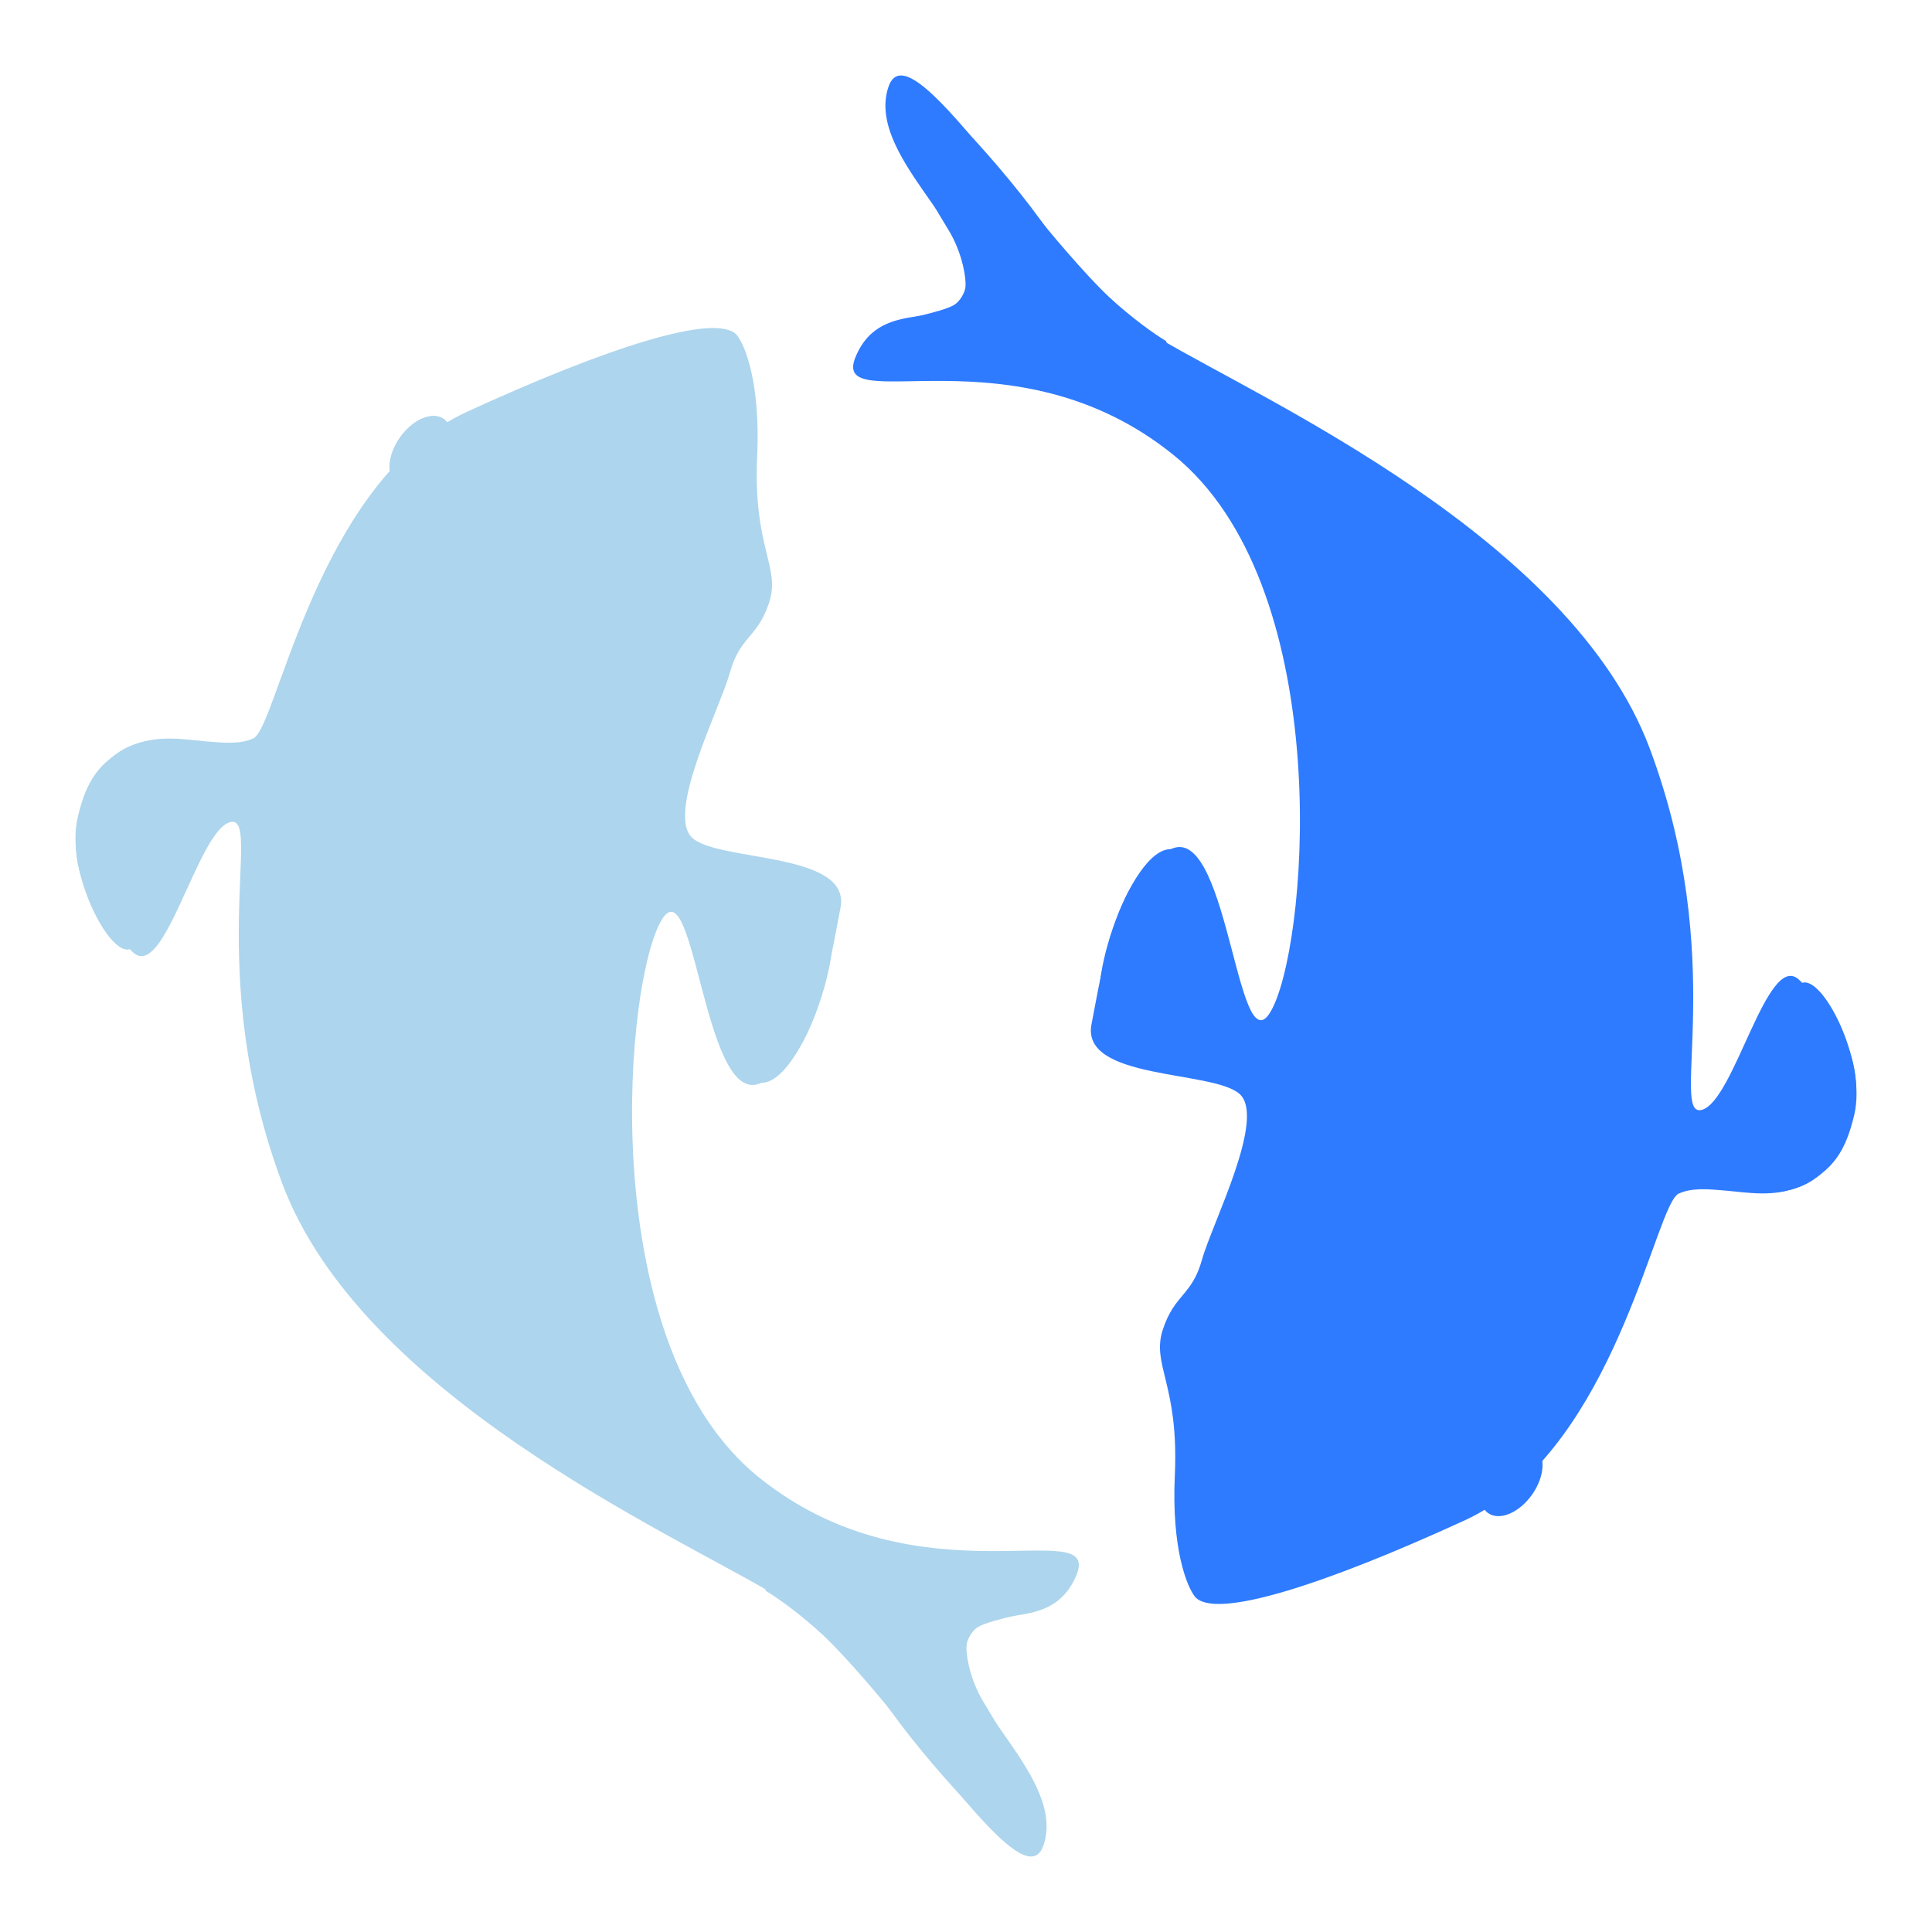
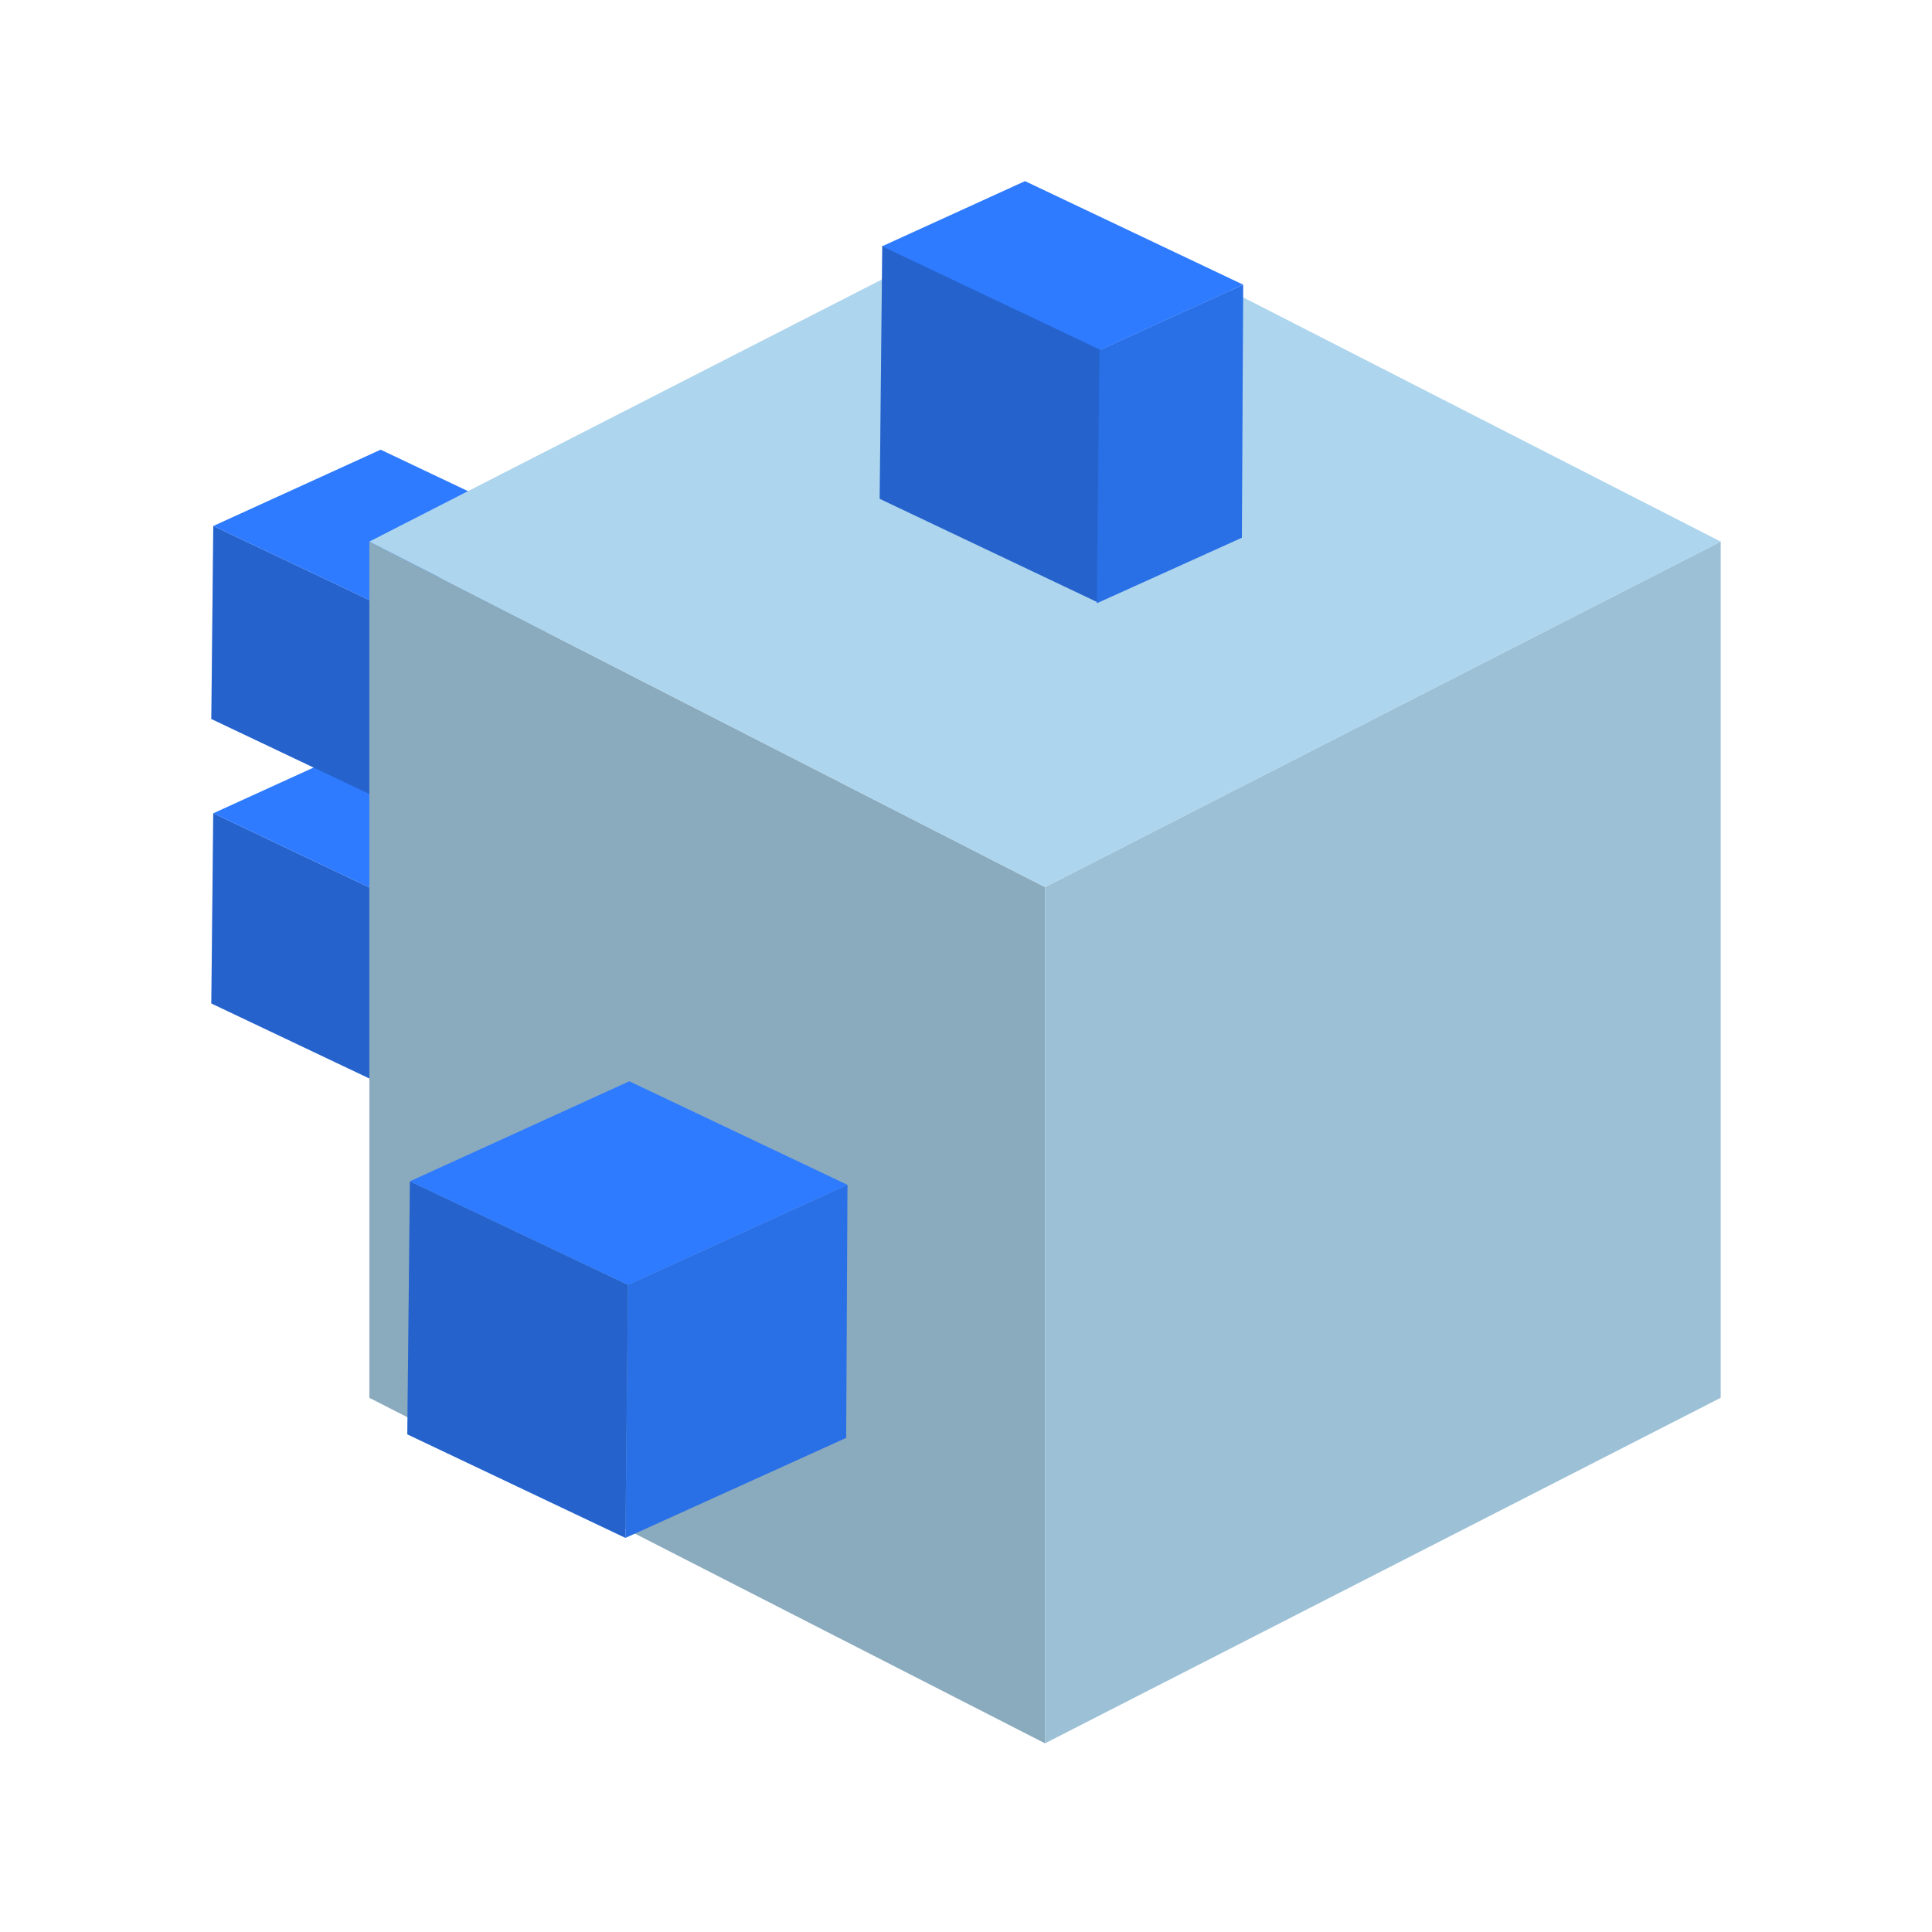
- <svg xmlns="http://www.w3.org/2000/svg" width="256" height="256" viewBox="0 0 256 256" fill="none">
-   <path d="M100.33 60.493C100.78 50.762 98.715 45.701 97.627 44.387C94.924 41.376 80.553 45.994 61.913 54.548C43.273 63.102 37.399 92.467 34.208 97.191C31.016 101.915 18.376 92.723 12.375 103.447C6.374 114.172 13.397 122.216 17.61 126.173C21.823 130.131 26.164 110.086 30.505 108.937C34.846 107.788 26.93 128.855 37.399 156.815C47.869 184.776 88.725 203.034 102.258 211.077C115.792 219.121 135.198 253.465 138.262 244.528C141.327 235.591 126.389 225.377 127.921 218.355C129.453 211.332 139.028 217.205 142.603 208.779C146.178 200.352 121.792 212.865 100.555 195.756C79.317 178.648 82.491 133.006 87.221 122.757C91.951 112.508 93.009 146.314 100.555 143.611C108.101 140.908 109.903 127.731 111.367 120.297C112.831 112.864 95.374 114.215 91.77 111.062C88.166 107.908 95.374 93.943 96.726 89.1C98.077 84.257 100.33 84.595 101.906 79.865C103.483 75.134 99.766 72.656 100.33 60.493Z" fill="#ADD5ED" />
-   <path d="M58.291 124.343C58.218 109.983 59.77 101.018 64.577 87.379C65.054 86.188 62.877 86.933 62.5 86.84C60.49 87.51 53.88 90.835 49.188 105.579C46.931 112.672 46.143 117.111 45.838 124.343C45.159 140.423 60.437 159.75 61.777 162.01C62.641 163.466 63.621 163.876 64.313 164.165C64.695 164.325 66.363 165.243 66.501 165.486C66.501 165.486 66.148 163.117 65.567 161.746C61.181 151.42 58.364 138.874 58.291 124.343Z" fill="#ADD5ED" />
-   <path d="M10.298 108.292C11.42 103.555 13.065 100.832 17.497 98.817C20.819 97.307 24.407 97.983 27.35 98.24C29.729 98.447 31.867 98.633 33.571 97.831C33.931 98.673 35.109 101.769 34.447 104.238C33.748 106.841 30.04 108.292 30.04 108.292C28.722 108.292 26.596 112.013 24.297 116.038C21.917 120.203 19.352 124.693 17.307 125.715C14.626 127.056 8.596 115.482 10.298 108.292Z" fill="#ADD5ED" />
-   <path d="M109.788 121.025C112.469 125.715 105.097 146.358 99.736 143.14C98.393 142.334 97.157 138.513 95.77 134.222C93.898 128.431 91.75 121.787 88.688 120.556C88.579 119.256 88.359 115.385 89.4 113.62C90.064 112.493 92.364 111.643 92.364 111.643C93.509 113.359 96.119 114.038 99.047 114.799C102.978 115.821 107.484 116.992 109.788 121.025Z" fill="#ADD5ED" />
-   <path d="M100.792 204.092C100.792 204.092 99.159 200.489 100.792 199.4C101.658 198.823 104.537 200.012 105.68 200.522C112.238 205.041 122.586 205.721 130.558 206.247C137.316 206.692 142.366 207.026 141.956 209.485C141.621 211.495 137.232 213.415 135.093 213.919C129.433 215.255 128.433 215.724 128.098 217.735C127.897 218.944 128.447 222.44 130.296 225.487C133.504 230.769 137.955 238.102 137.265 245.003C136.865 248.996 124.153 235.186 118.114 226.828C110.166 215.827 101.462 210.793 101.462 210.793C101.462 208.831 100.792 204.092 100.792 204.092Z" fill="#ADD5ED" />
-   <path d="M98.419 83.625C100.269 83.625 101.77 81.224 101.77 78.263C101.77 75.302 100.269 72.902 98.419 72.902C96.568 72.902 95.068 75.302 95.068 78.263C95.068 81.224 96.568 83.625 98.419 83.625Z" fill="#ADD5ED" />
-   <path d="M52.637 64.267C54.149 65.335 56.759 64.24 58.467 61.822C60.175 59.403 60.335 56.577 58.823 55.51C57.312 54.442 54.702 55.537 52.993 57.955C51.285 60.374 51.126 63.2 52.637 64.267Z" fill="#ADD5ED" />
-   <path d="M155.67 195.507C155.22 205.238 157.285 210.299 158.373 211.613C161.076 214.624 175.447 210.006 194.087 201.452C212.728 192.898 218.601 163.533 221.792 158.809C224.984 154.085 237.624 163.277 243.625 152.553C249.626 141.828 242.603 133.784 238.39 129.827C234.177 125.869 229.836 145.914 225.495 147.063C221.154 148.212 229.07 127.145 218.601 99.185C208.131 71.224 167.275 52.966 153.742 44.923C140.208 36.879 120.802 2.535 117.738 11.472C114.673 20.409 129.611 30.623 128.079 37.645C126.547 44.668 116.972 38.794 113.397 47.221C109.822 55.648 134.208 43.136 155.445 60.244C176.683 77.352 173.509 122.994 168.779 133.243C164.049 143.492 162.991 109.686 155.445 112.389C147.899 115.092 146.097 128.269 144.633 135.703C143.169 143.136 160.626 141.785 164.23 144.938C167.834 148.092 160.626 162.057 159.274 166.9C157.923 171.743 155.67 171.405 154.094 176.136C152.517 180.866 156.233 183.344 155.67 195.507Z" fill="#2E7BFF" />
-   <path d="M197.709 131.657C197.781 146.017 196.23 154.982 191.423 168.62C190.946 169.812 193.123 169.067 193.5 169.16C195.51 168.49 202.12 165.165 206.812 150.421C209.069 143.328 209.857 138.889 210.162 131.657C210.841 115.577 195.563 96.25 194.223 93.99C193.359 92.534 192.379 92.124 191.687 91.835C191.305 91.675 189.637 90.757 189.499 90.514C189.499 90.514 189.852 92.883 190.434 94.254C194.819 104.58 197.636 117.126 197.709 131.657Z" fill="#2E7BFF" />
-   <path d="M245.702 147.708C244.58 152.445 242.935 155.168 238.503 157.183C235.181 158.693 231.593 158.017 228.65 157.76C226.271 157.553 224.133 157.367 222.429 158.169C222.069 157.327 220.891 154.231 221.553 151.762C222.252 149.159 225.96 147.708 225.96 147.708C227.278 147.708 229.404 143.987 231.703 139.962C234.083 135.797 236.648 131.307 238.693 130.285C241.374 128.944 247.404 140.518 245.702 147.708Z" fill="#2E7BFF" />
-   <path d="M146.212 134.975C143.531 130.285 150.903 109.642 156.264 112.86C157.607 113.666 158.843 117.487 160.23 121.778C162.102 127.569 164.25 134.213 167.312 135.444C167.421 136.744 167.641 140.615 166.601 142.38C165.936 143.507 163.636 144.357 163.636 144.357C162.491 142.641 159.881 141.962 156.953 141.201C153.022 140.179 148.516 139.008 146.212 134.975Z" fill="#2E7BFF" />
-   <path d="M155.208 51.908C155.208 51.908 156.841 55.511 155.208 56.599C154.342 57.177 151.463 55.988 150.32 55.478C143.762 50.959 133.414 50.279 125.442 49.753C118.684 49.308 113.634 48.974 114.044 46.515C114.379 44.505 118.768 42.585 120.907 42.081C126.567 40.745 127.567 40.276 127.902 38.265C128.103 37.056 127.553 33.559 125.704 30.513C122.496 25.231 118.045 17.898 118.735 10.997C119.135 7.004 131.847 20.814 137.886 29.172C145.834 40.173 154.538 45.207 154.538 45.207C154.538 47.169 155.208 51.908 155.208 51.908Z" fill="#2E7BFF" />
-   <path d="M157.581 172.375C155.731 172.375 154.23 174.776 154.23 177.737C154.23 180.697 155.731 183.098 157.581 183.098C159.432 183.098 160.932 180.697 160.932 177.737C160.932 174.776 159.432 172.375 157.581 172.375Z" fill="#2E7BFF" />
-   <path d="M203.363 191.732C201.851 190.665 199.241 191.76 197.533 194.178C195.825 196.597 195.665 199.423 197.177 200.491C198.688 201.558 201.299 200.463 203.007 198.045C204.715 195.626 204.874 192.8 203.363 191.732Z" fill="#2E7BFF" />
+ <svg xmlns="http://www.w3.org/2000/svg" xmlns:xlink="http://www.w3.org/1999/xlink" width="256" height="256" viewBox="0 0 256 256" fill="none">
+   <use xlink:href="#stroke0_100_368" fill="#2E7BFF" />
+   <use xlink:href="#stroke0_100_368" fill="black" fill-opacity="0.2" />
+   <path d="M71.829 108.118L71.7 133.312L49.721 143.273L49.978 118.079L71.829 108.118Z" fill="#ADD5ED" />
+   <path d="M71.829 108.118L49.978 118.079L28.257 107.766L50.107 97.806L71.829 108.118Z" fill="#2E7BFF" />
+   <path d="M76.441 98.86L76.353 116.101L61.312 122.917L61.488 105.676L76.441 98.86Z" fill="#ADD5ED" />
+   <path d="M76.441 98.86L61.488 105.676L46.624 98.619L61.576 91.803L76.441 98.86Z" fill="#ADD5ED" />
+   <use xlink:href="#stroke1_100_368" fill="#2E7BFF" />
+   <use xlink:href="#stroke1_100_368" fill="black" fill-opacity="0.2" />
+   <path d="M72.487 70.052L72.357 95.625L50.048 105.736L50.309 80.162L72.487 70.052Z" fill="#ADD5ED" />
+   <path d="M72.487 70.052L50.309 80.162L28.261 69.695L50.439 59.585L72.487 70.052Z" fill="#2E7BFF" />
+   <use xlink:href="#stroke2_100_368" fill="#ADD5ED" />
+   <use xlink:href="#stroke2_100_368" fill="black" fill-opacity="0.2" />
+   <use xlink:href="#stroke3_100_368" fill="#ADD5ED" />
+   <use xlink:href="#stroke3_100_368" fill="black" fill-opacity="0.1" />
+   <path d="M228 71.763L138.471 117.548L48.942 71.763L138.471 25.977L228 71.763Z" fill="#ADD5ED" />
+   <use xlink:href="#stroke4_100_368" fill="#2E7BFF" />
+   <use xlink:href="#stroke4_100_368" fill="black" fill-opacity="0.2" />
+   <use xlink:href="#stroke5_100_368" fill="#2E7BFF" />
+   <use xlink:href="#stroke5_100_368" fill="black" fill-opacity="0.1" />
+   <path d="M112.294 156.998L83.217 170.253L54.312 156.53L83.388 143.275L112.294 156.998Z" fill="#2E7BFF" />
+   <use xlink:href="#stroke6_100_368" fill="#2E7BFF" />
+   <use xlink:href="#stroke6_100_368" fill="black" fill-opacity="0.2" />
+   <use xlink:href="#stroke7_100_368" fill="#2E7BFF" />
+   <use xlink:href="#stroke7_100_368" fill="black" fill-opacity="0.1" />
+   <path d="M164.727 37.722L145.796 46.352L116.891 32.63L135.822 24L164.727 37.722Z" fill="#2E7BFF" />
+   <defs>
+     <path id="stroke0_100_368" d="M49.979 118.079L49.721 143.273L28 132.961L28.257 107.766L49.979 118.079Z" />
+     <path id="stroke1_100_368" d="M50.309 80.162L50.048 105.736L28 95.269L28.261 69.695L50.309 80.162Z" />
+     <path id="stroke2_100_368" d="M138.471 117.549V231L48.942 185.214V71.763L138.471 117.549Z" />
+     <path id="stroke3_100_368" d="M228 71.763V185.214L138.471 231V117.548L228 71.763Z" />
+     <path id="stroke4_100_368" d="M83.217 170.253L82.875 203.779L53.97 190.057L54.312 156.53L83.217 170.253Z" />
+     <path id="stroke5_100_368" d="M112.294 156.998L112.123 190.525L82.875 203.779L83.217 170.253L112.294 156.998Z" />
+     <path id="stroke6_100_368" d="M145.809 46.289L145.467 79.816L116.562 66.094L116.904 32.567L145.809 46.289Z" />
+     <path id="stroke7_100_368" d="M164.727 37.723L164.556 71.249L145.338 79.932L145.681 46.405L164.727 37.723Z" />
+   </defs>
</svg>
